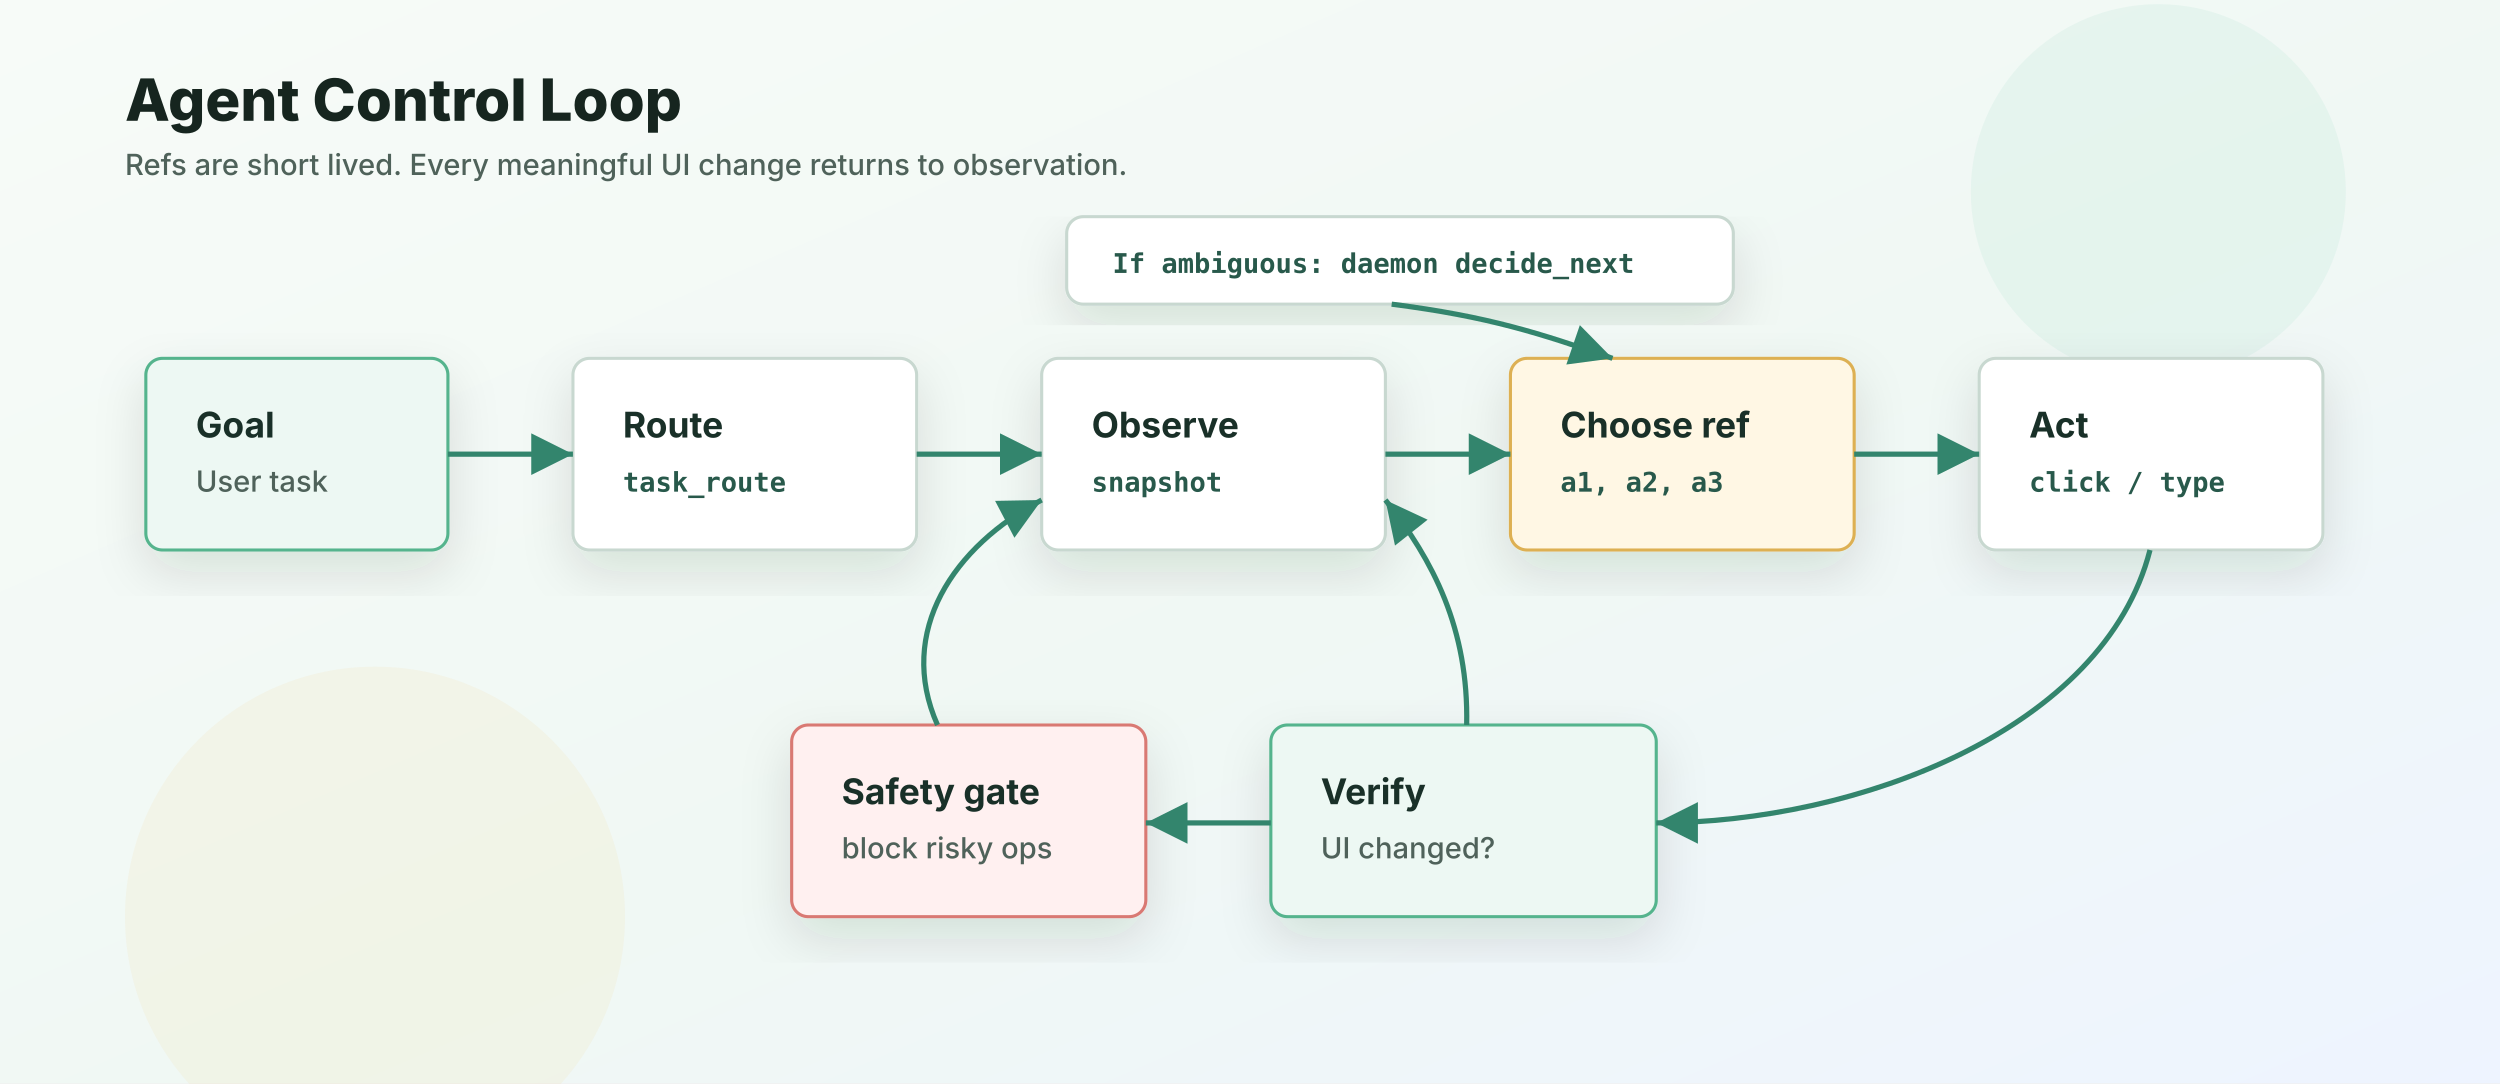
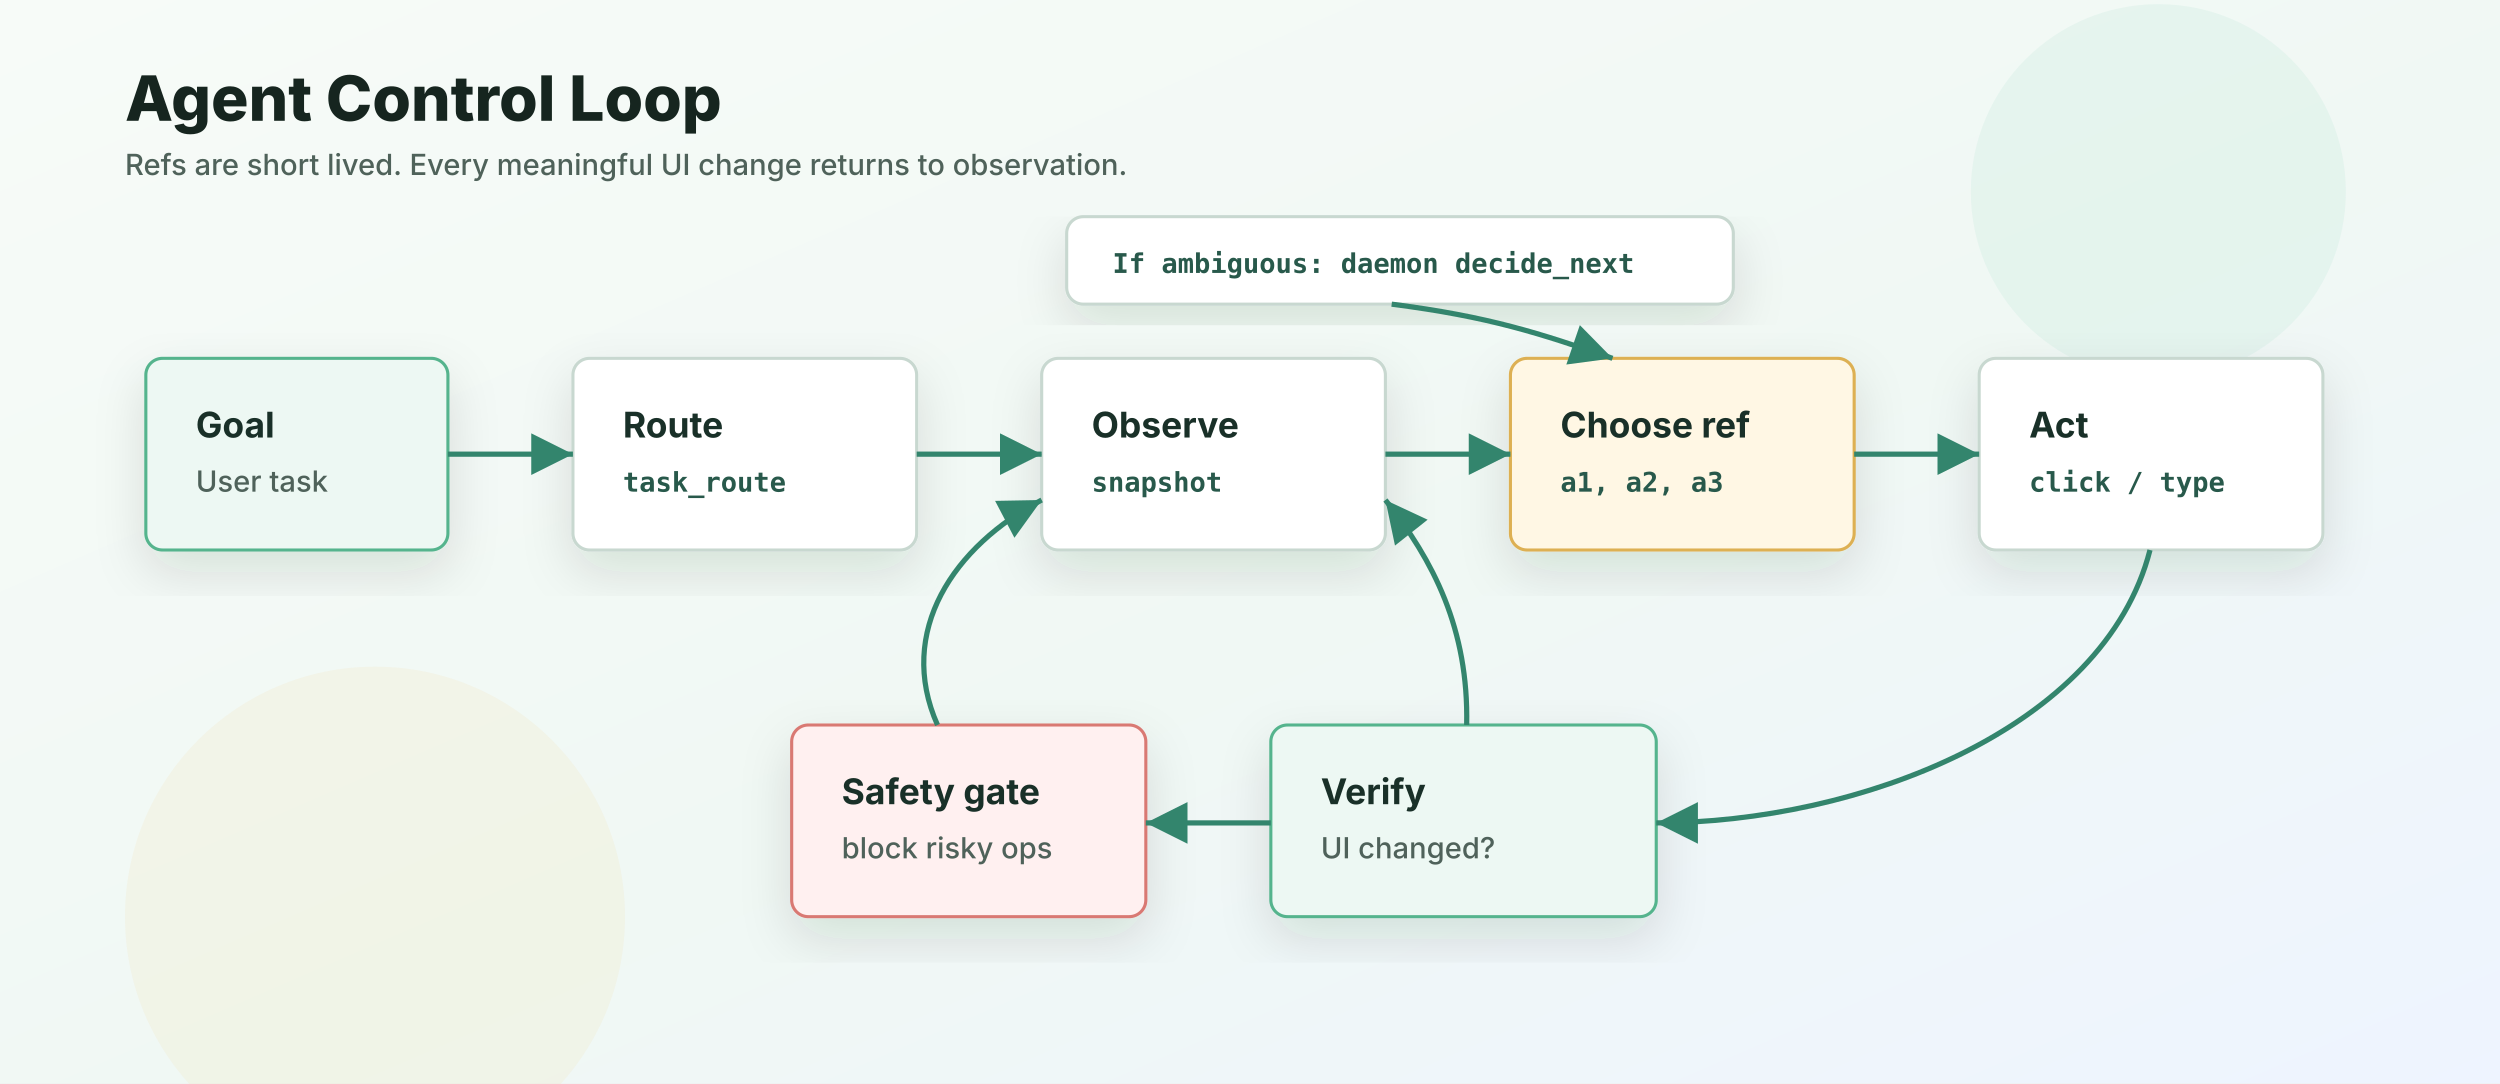
- <svg xmlns="http://www.w3.org/2000/svg" width="1200" height="520" viewBox="0 0 1200 520" role="img" aria-labelledby="title desc">
+ <svg xmlns="http://www.w3.org/2000/svg" width="1200" height="520" viewBox="0 0 1200 520" role="img" aria-labelledby="title desc" text-rendering="geometricPrecision">
  <defs>
    <linearGradient id="bg" x1="0" y1="0" x2="1" y2="1">
      <stop offset="0" stop-color="#f7fbf8" />
      <stop offset="0.55" stop-color="#f0f8f4" />
      <stop offset="1" stop-color="#eef4ff" />
    </linearGradient>
    <filter id="cardShadow" x="-18%" y="-24%" width="136%" height="148%">
      <feDropShadow dx="0" dy="10" stdDeviation="12" flood-color="#0f2f26" flood-opacity="0.12" />
    </filter>
    <marker id="arrow" markerWidth="12" markerHeight="12" refX="10" refY="6" orient="auto">
      <path d="M2 2 L10 6 L2 10 Z" fill="#33856d" />
    </marker>
    <style>
-       .title{font:800 28px Inter,Segoe UI,Arial,sans-serif;fill:#16251f}
+       .title{font:800 30px Inter,Segoe UI,Arial,sans-serif;fill:#16251f}
      .h{font:700 17px Inter,Segoe UI,Arial,sans-serif;fill:#193028}
      .t{font:500 14px Inter,Segoe UI,Arial,sans-serif;fill:#4f625a}
      .m{font:650 13px ui-monospace,SFMono-Regular,Menlo,Consolas,monospace;fill:#28594b}
      .node{fill:#ffffff;stroke:#c8d8d0;stroke-width:1.5;filter:url(#cardShadow)}
      .green{fill:#edf8f3;stroke:#55b48d}
      .amber{fill:#fff7e4;stroke:#ddb052}
      .red{fill:#fff0f0;stroke:#d97973}
      .line{fill:none;stroke:#33856d;stroke-width:2.5;marker-end:url(#arrow)}
    </style>
  </defs>
  <rect width="1200" height="520" fill="url(#bg)" />
  <circle cx="1036" cy="92" r="90" fill="#54c29d" opacity="0.08" />
  <circle cx="180" cy="440" r="120" fill="#f2bb4a" opacity="0.08" />
  <text class="title" x="60" y="58">Agent Control Loop</text>
  <text class="t" x="60" y="84">Refs are short lived. Every meaningful UI change returns to observation.</text>
  <g transform="translate(70 172)">
    <rect class="node green" width="145" height="92" rx="8" />
    <text class="h" x="24" y="38">Goal</text>
    <text class="t" x="24" y="64">User task</text>
  </g>
  <g transform="translate(275 172)">
    <rect class="node" width="165" height="92" rx="8" />
    <text class="h" x="24" y="38">Route</text>
    <text class="m" x="24" y="64">task_route</text>
  </g>
  <g transform="translate(500 172)">
    <rect class="node" width="165" height="92" rx="8" />
    <text class="h" x="24" y="38">Observe</text>
    <text class="m" x="24" y="64">snapshot</text>
  </g>
  <g transform="translate(725 172)">
    <rect class="node amber" width="165" height="92" rx="8" />
    <text class="h" x="24" y="38">Choose ref</text>
    <text class="m" x="24" y="64">a1, a2, a3</text>
  </g>
  <g transform="translate(950 172)">
    <rect class="node" width="165" height="92" rx="8" />
    <text class="h" x="24" y="38">Act</text>
    <text class="m" x="24" y="64">click / type</text>
  </g>
  <g transform="translate(610 348)">
    <rect class="node green" width="185" height="92" rx="8" />
    <text class="h" x="24" y="38">Verify</text>
    <text class="t" x="24" y="64">UI changed?</text>
  </g>
  <g transform="translate(380 348)">
    <rect class="node red" width="170" height="92" rx="8" />
    <text class="h" x="24" y="38">Safety gate</text>
    <text class="t" x="24" y="64">block risky ops</text>
  </g>
  <path class="line" d="M215 218 L275 218" />
  <path class="line" d="M440 218 L500 218" />
  <path class="line" d="M665 218 L725 218" />
  <path class="line" d="M890 218 L950 218" />
  <path class="line" d="M1032 264 C1010 350 892 395 795 395" />
  <path class="line" d="M610 395 L550 395" />
  <path class="line" d="M450 348 C430 303 458 262 500 240" />
  <path class="line" d="M704 348 C705 302 688 269 665 240" />
  <g transform="translate(512 104)">
    <rect class="node" width="320" height="42" rx="8" />
    <text class="m" x="22" y="27">If ambiguous: daemon decide_next</text>
  </g>
  <path class="line" d="M668 146 C715 152 739 160 774 172" />
</svg>
